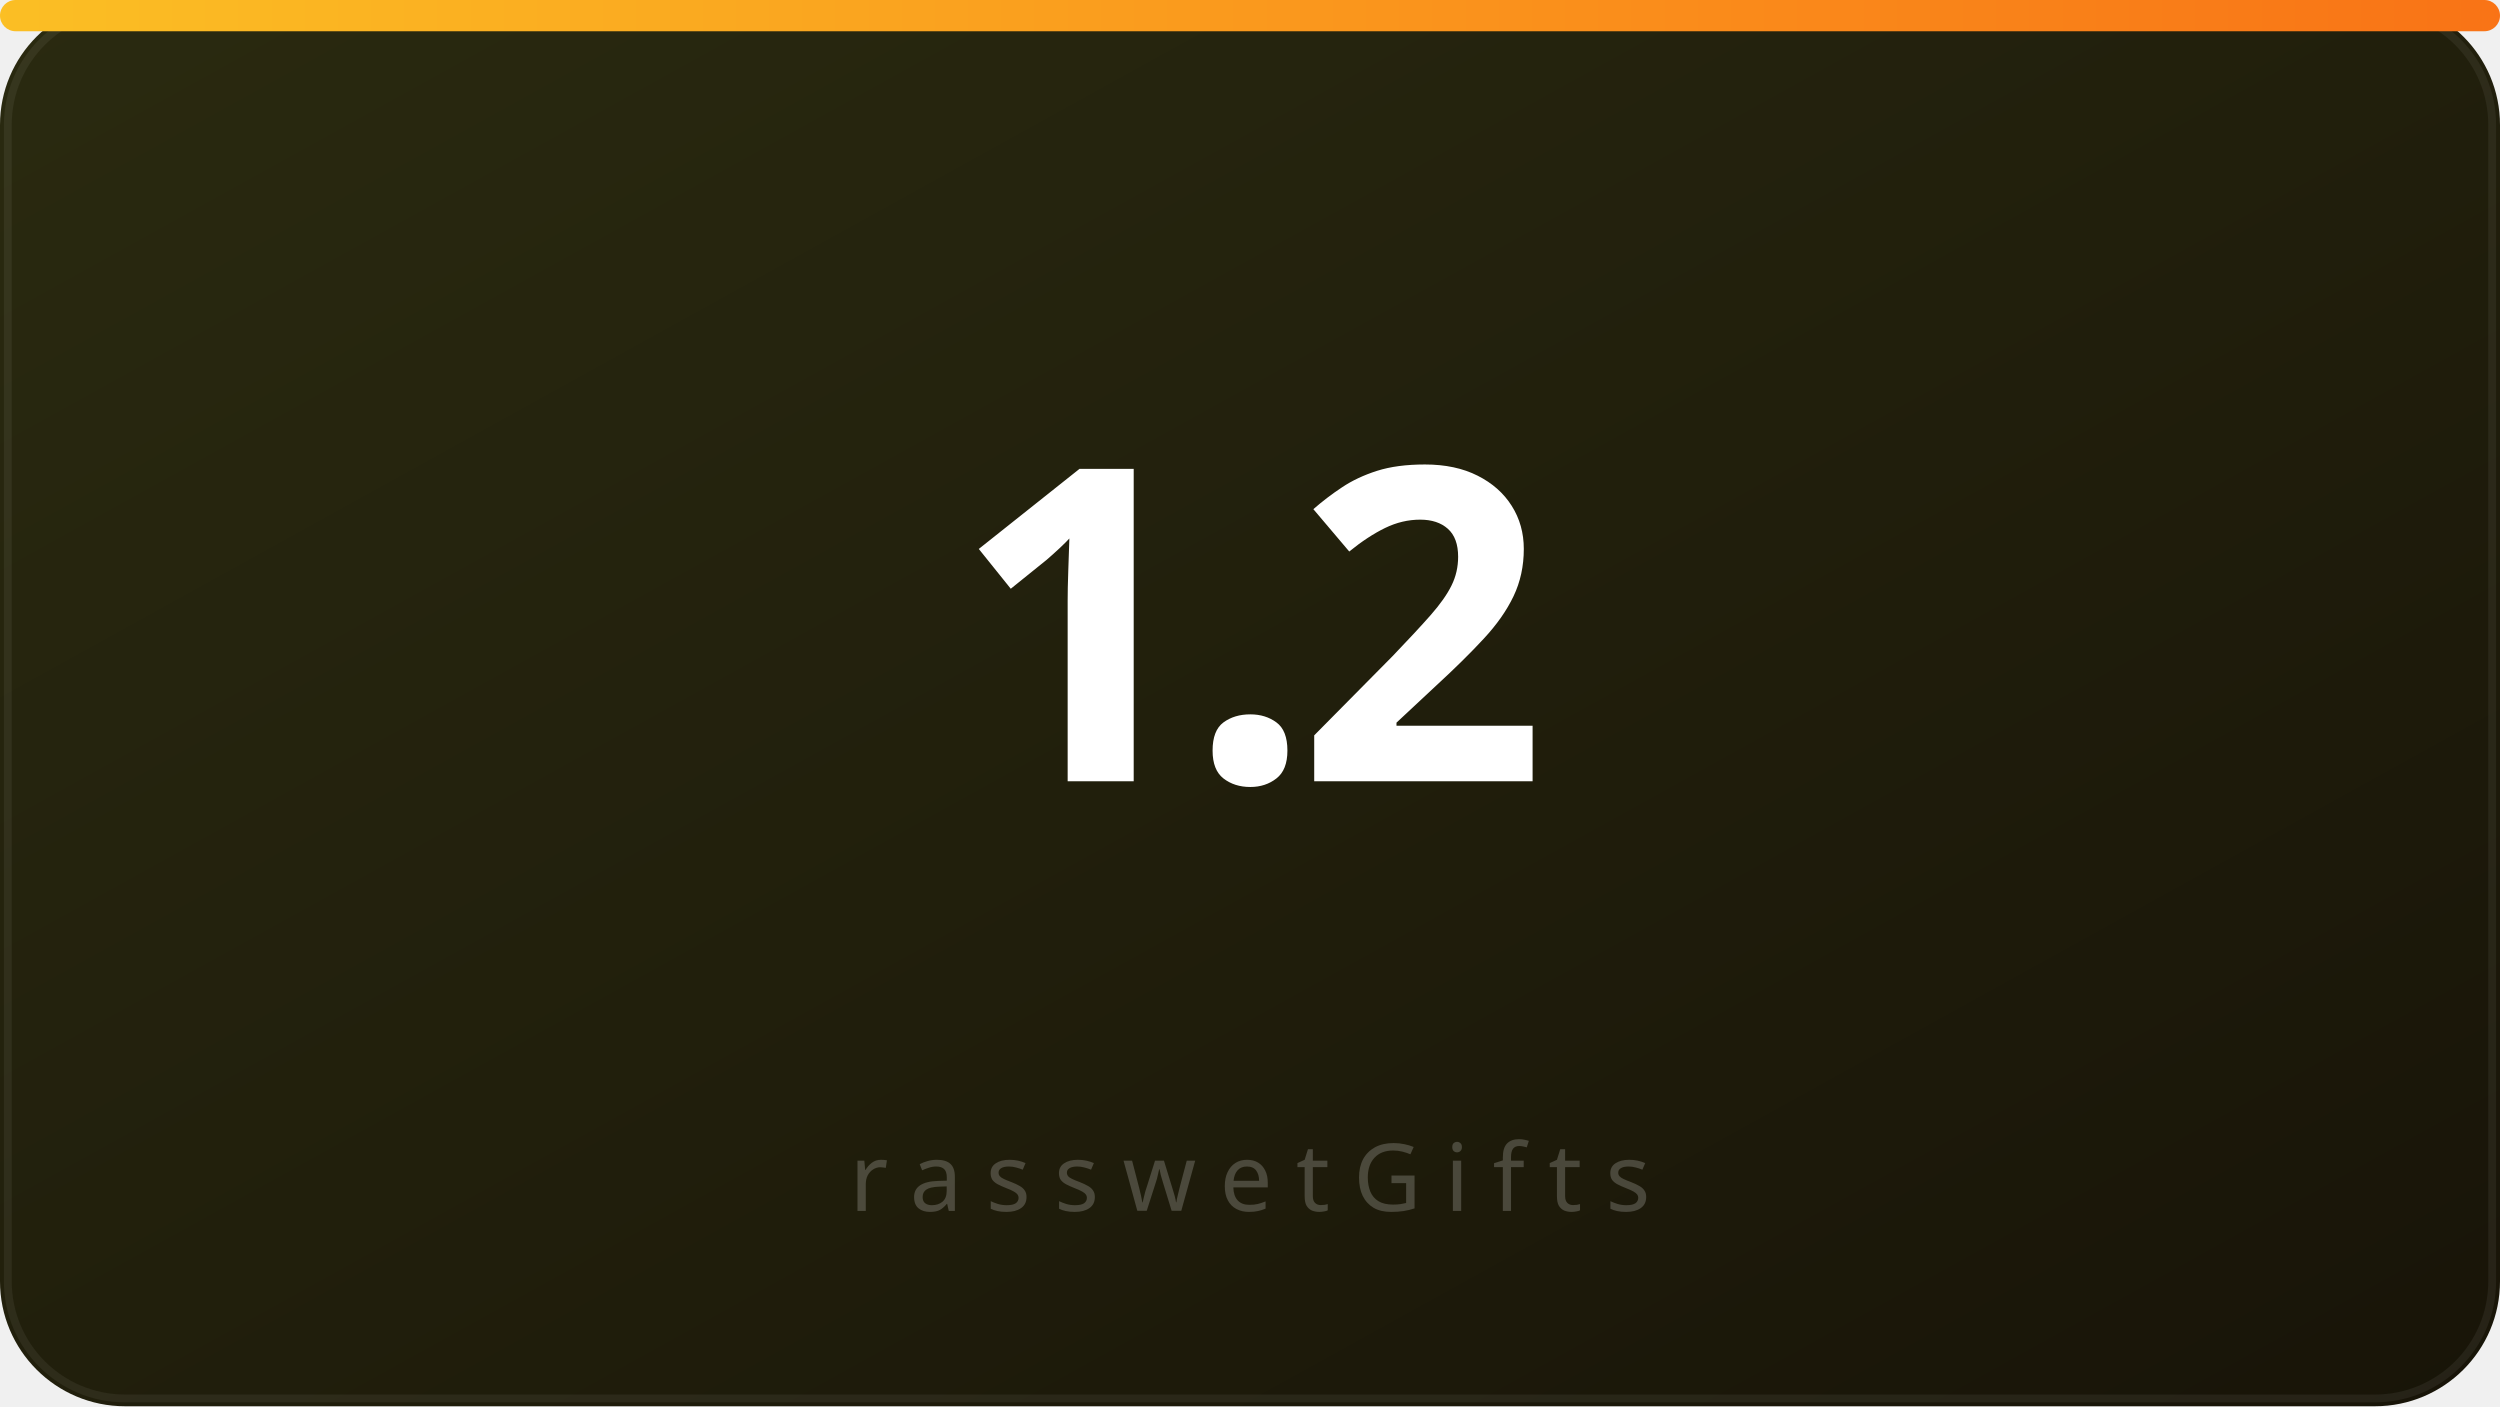
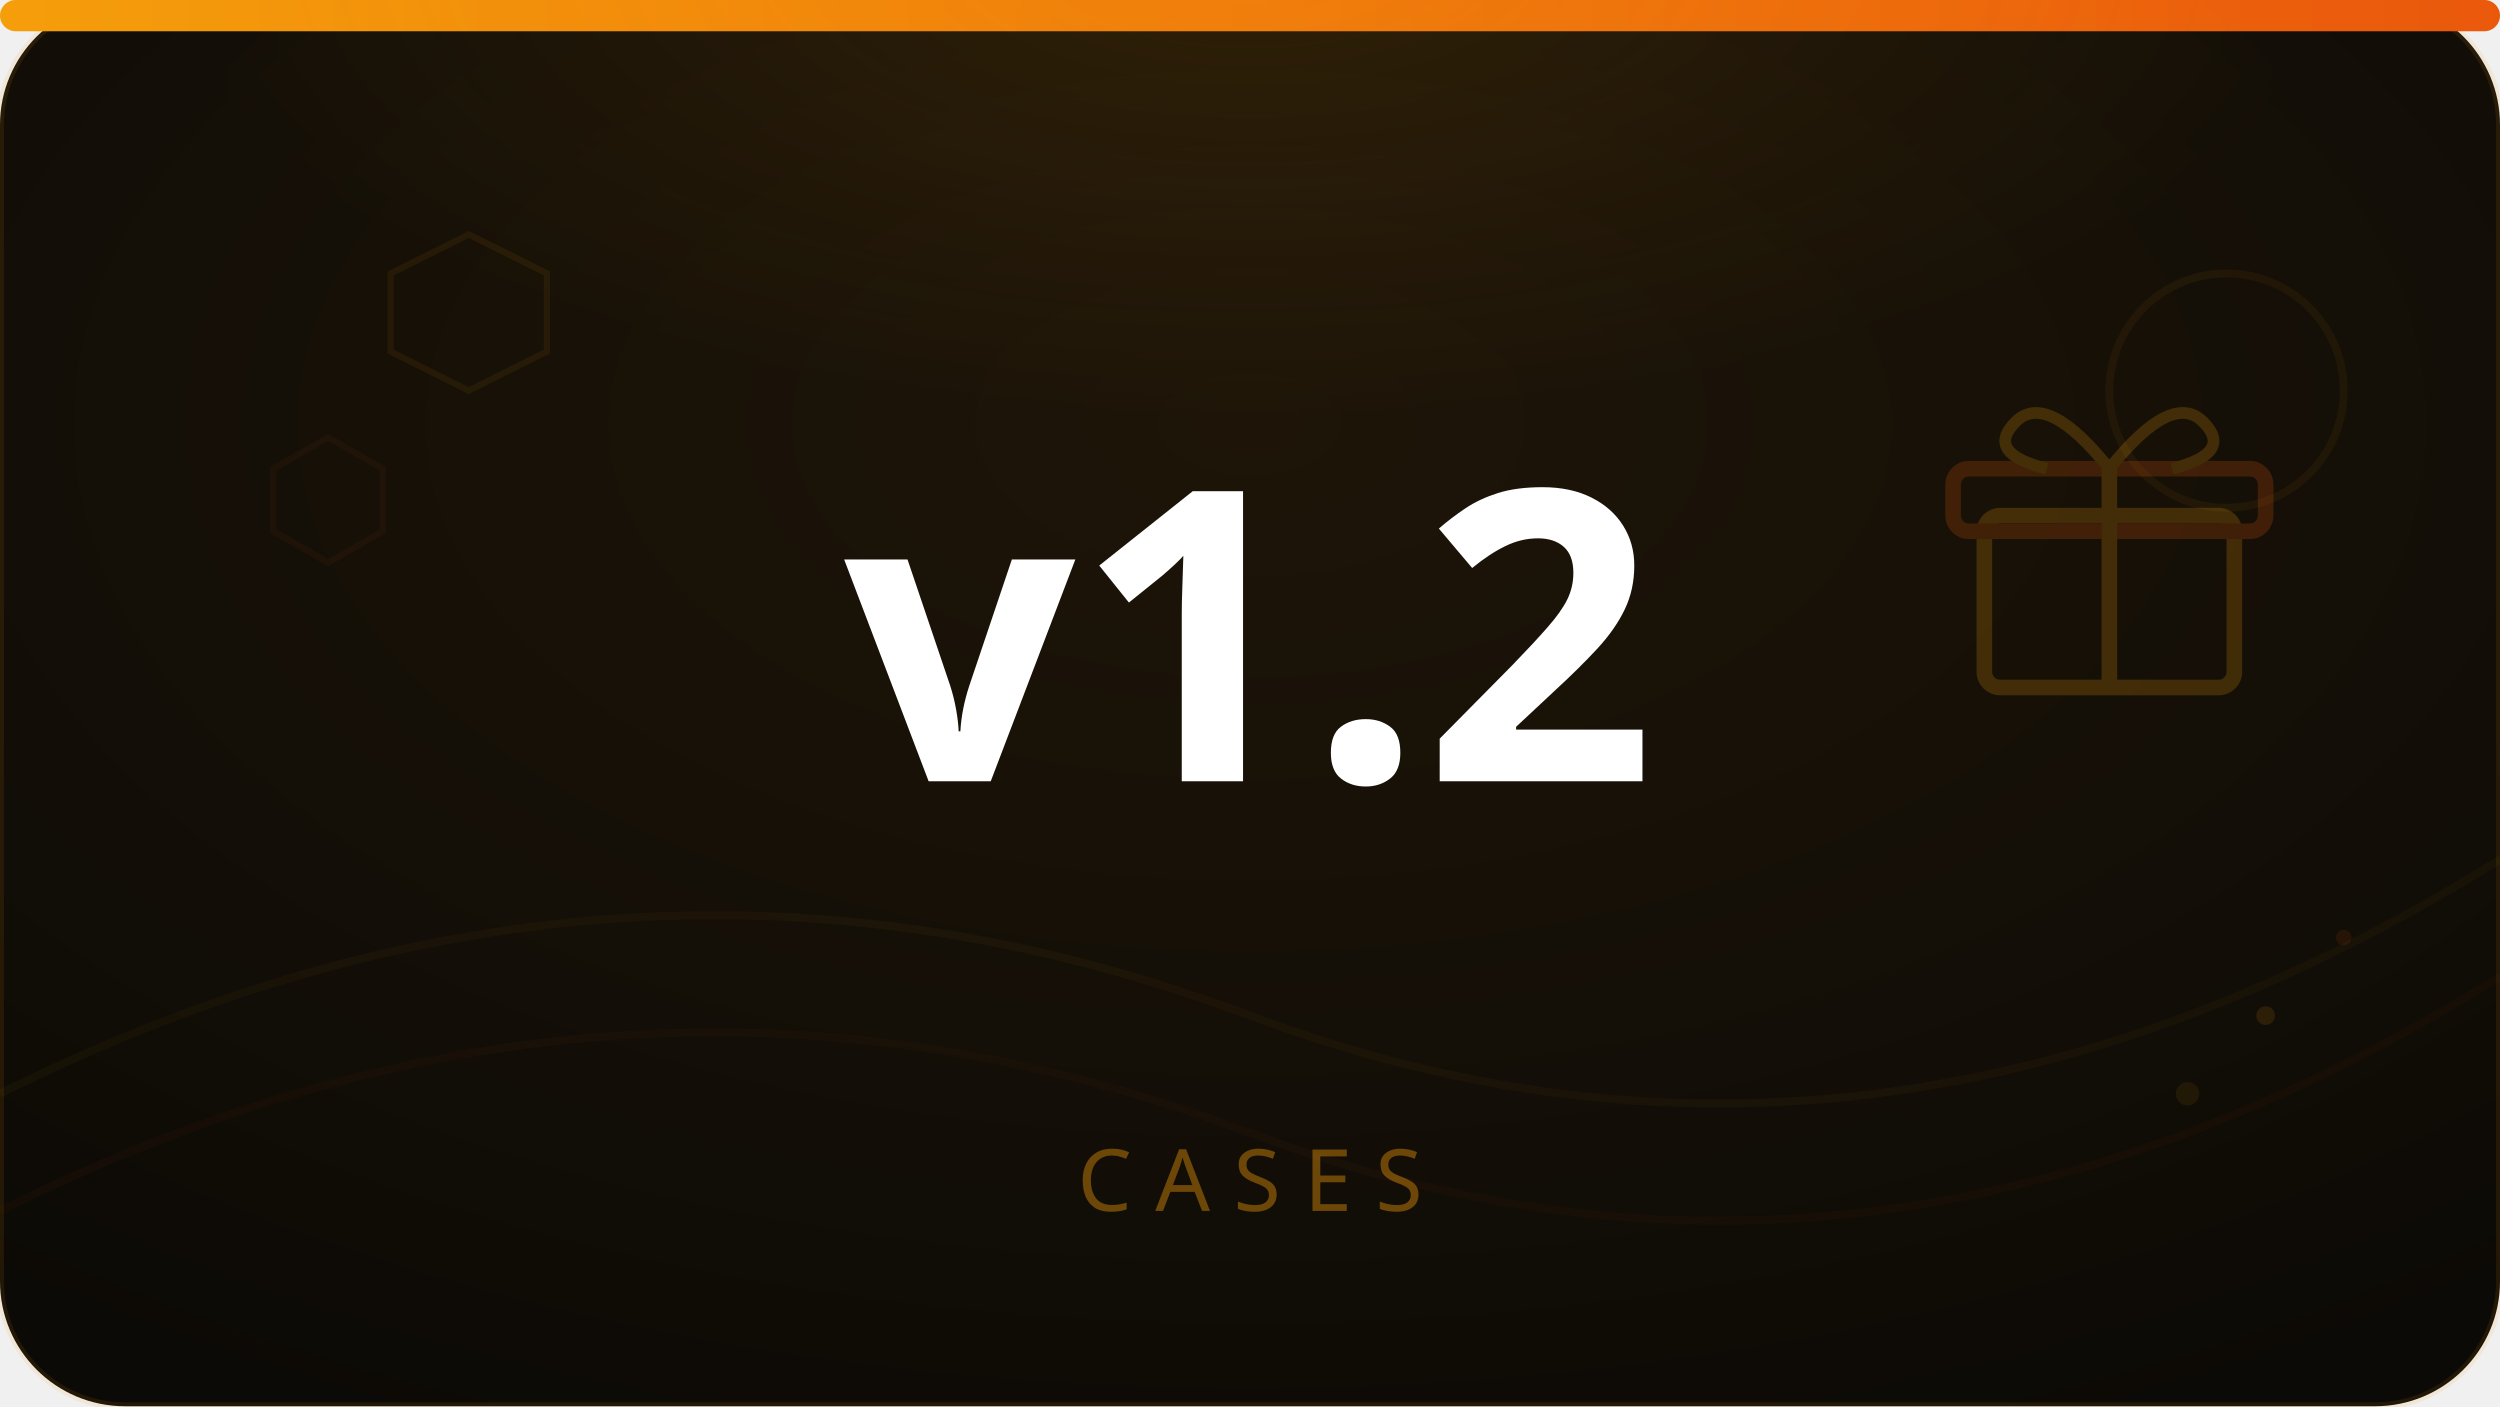
<svg xmlns="http://www.w3.org/2000/svg" viewBox="0 0 320 180">
  <defs>
-     <linearGradient id="bg" x1="0%" y1="0%" x2="100%" y2="100%">
-       <stop offset="0%" stop-color="#2A2A10" />
-       <stop offset="100%" stop-color="#181408" />
+     <radialGradient id="bg12" cx="50%" cy="30%" r="80%">
+       <stop offset="0%" stop-color="#1E1508" />
+       <stop offset="100%" stop-color="#0C0A06" />
+     </radialGradient>
+     <linearGradient id="ac12" x1="0" y1="0" x2="1" y2="0">
+       <stop offset="0%" stop-color="#F59E0B" />
+       <stop offset="100%" stop-color="#EA580C" />
    </linearGradient>
-     <linearGradient id="ac" x1="0%" y1="0%" x2="100%" y2="0%">
-       <stop offset="0%" stop-color="#FBBF24" />
-       <stop offset="100%" stop-color="#F97316" />
-     </linearGradient>
+     <radialGradient id="gl12" cx="50%" cy="20%" rx="40%" ry="30%">
+       <stop offset="0%" stop-color="#F59E0B" stop-opacity="0.11" />
+       <stop offset="100%" stop-color="#F59E0B" stop-opacity="0" />
+     </radialGradient>
  </defs>
-   <rect width="320" height="180" rx="16" fill="url(#bg)" />
-   <rect x="1" y="1" width="318" height="178" rx="15" fill="none" stroke="rgba(255,255,255,0.06)" stroke-width="1" />
-   <rect x="0" y="0" width="320" height="4" rx="2" fill="url(#ac)" />
-   <text x="160" y="100" font-family="system-ui,sans-serif" font-size="56" font-weight="900" fill="#fff" text-anchor="middle" letter-spacing="-2">1.2</text>
-   <text x="160" y="155" font-family="system-ui,sans-serif" font-size="12" fill="rgba(255,255,255,0.2)" text-anchor="middle" letter-spacing="3">rasswetGifts</text>
+   <rect width="320" height="180" rx="16" fill="url(#bg12)" stroke="#F59E0B" stroke-opacity="0.1" />
+   <rect y="0" width="320" height="4" rx="2" fill="url(#ac12)" />
+   <ellipse cx="160" cy="30" rx="140" ry="60" fill="url(#gl12)" />
+   <path d="M0 140 Q80 100 160 130 T320 110" fill="none" stroke="#F59E0B" stroke-opacity="0.04" stroke-width="1" />
+   <path d="M0 155 Q80 115 160 145 T320 125" fill="none" stroke="#EA580C" stroke-opacity="0.03" stroke-width="1" />
+   <polygon points="50,35 60,30 70,35 70,45 60,50 50,45" fill="none" stroke="#F59E0B" stroke-opacity="0.07" stroke-width="0.8" />
+   <polygon points="35,60 42,56 49,60 49,68 42,72 35,68" fill="none" stroke="#EA580C" stroke-opacity="0.05" stroke-width="0.8" />
+   <circle cx="285" cy="50" r="15" fill="none" stroke="#F59E0B" stroke-opacity="0.06" stroke-width="1" />
+   <g transform="translate(250, 50)" opacity="0.2">
+     <rect x="4" y="16" width="32" height="22" rx="2" fill="none" stroke="#F59E0B" stroke-width="2" />
+     <rect x="0" y="10" width="40" height="8" rx="2" fill="none" stroke="#EA580C" stroke-width="2" />
+     <line x1="20" y1="10" x2="20" y2="38" stroke="#F59E0B" stroke-width="2" />
+     <path d="M20 10 Q12 0 8 4 Q4 8 12 10" fill="none" stroke="#F59E0B" stroke-width="1.5" />
+     <path d="M20 10 Q28 0 32 4 Q36 8 28 10" fill="none" stroke="#F59E0B" stroke-width="1.5" />
+   </g>
+   <circle cx="290" cy="130" r="1.2" fill="#F59E0B" fill-opacity="0.12" />
+   <circle cx="300" cy="120" r="1" fill="#EA580C" fill-opacity="0.1" />
+   <circle cx="280" cy="140" r="1.5" fill="#F59E0B" fill-opacity="0.08" />
+   <text x="160" y="100" text-anchor="middle" font-family="system-ui,sans-serif" font-size="52" font-weight="900" fill="white">v1.2</text>
+   <text x="160" y="155" text-anchor="middle" font-family="system-ui,sans-serif" font-size="11" fill="#F59E0B" fill-opacity="0.4" letter-spacing="3">CASES</text>
</svg>
